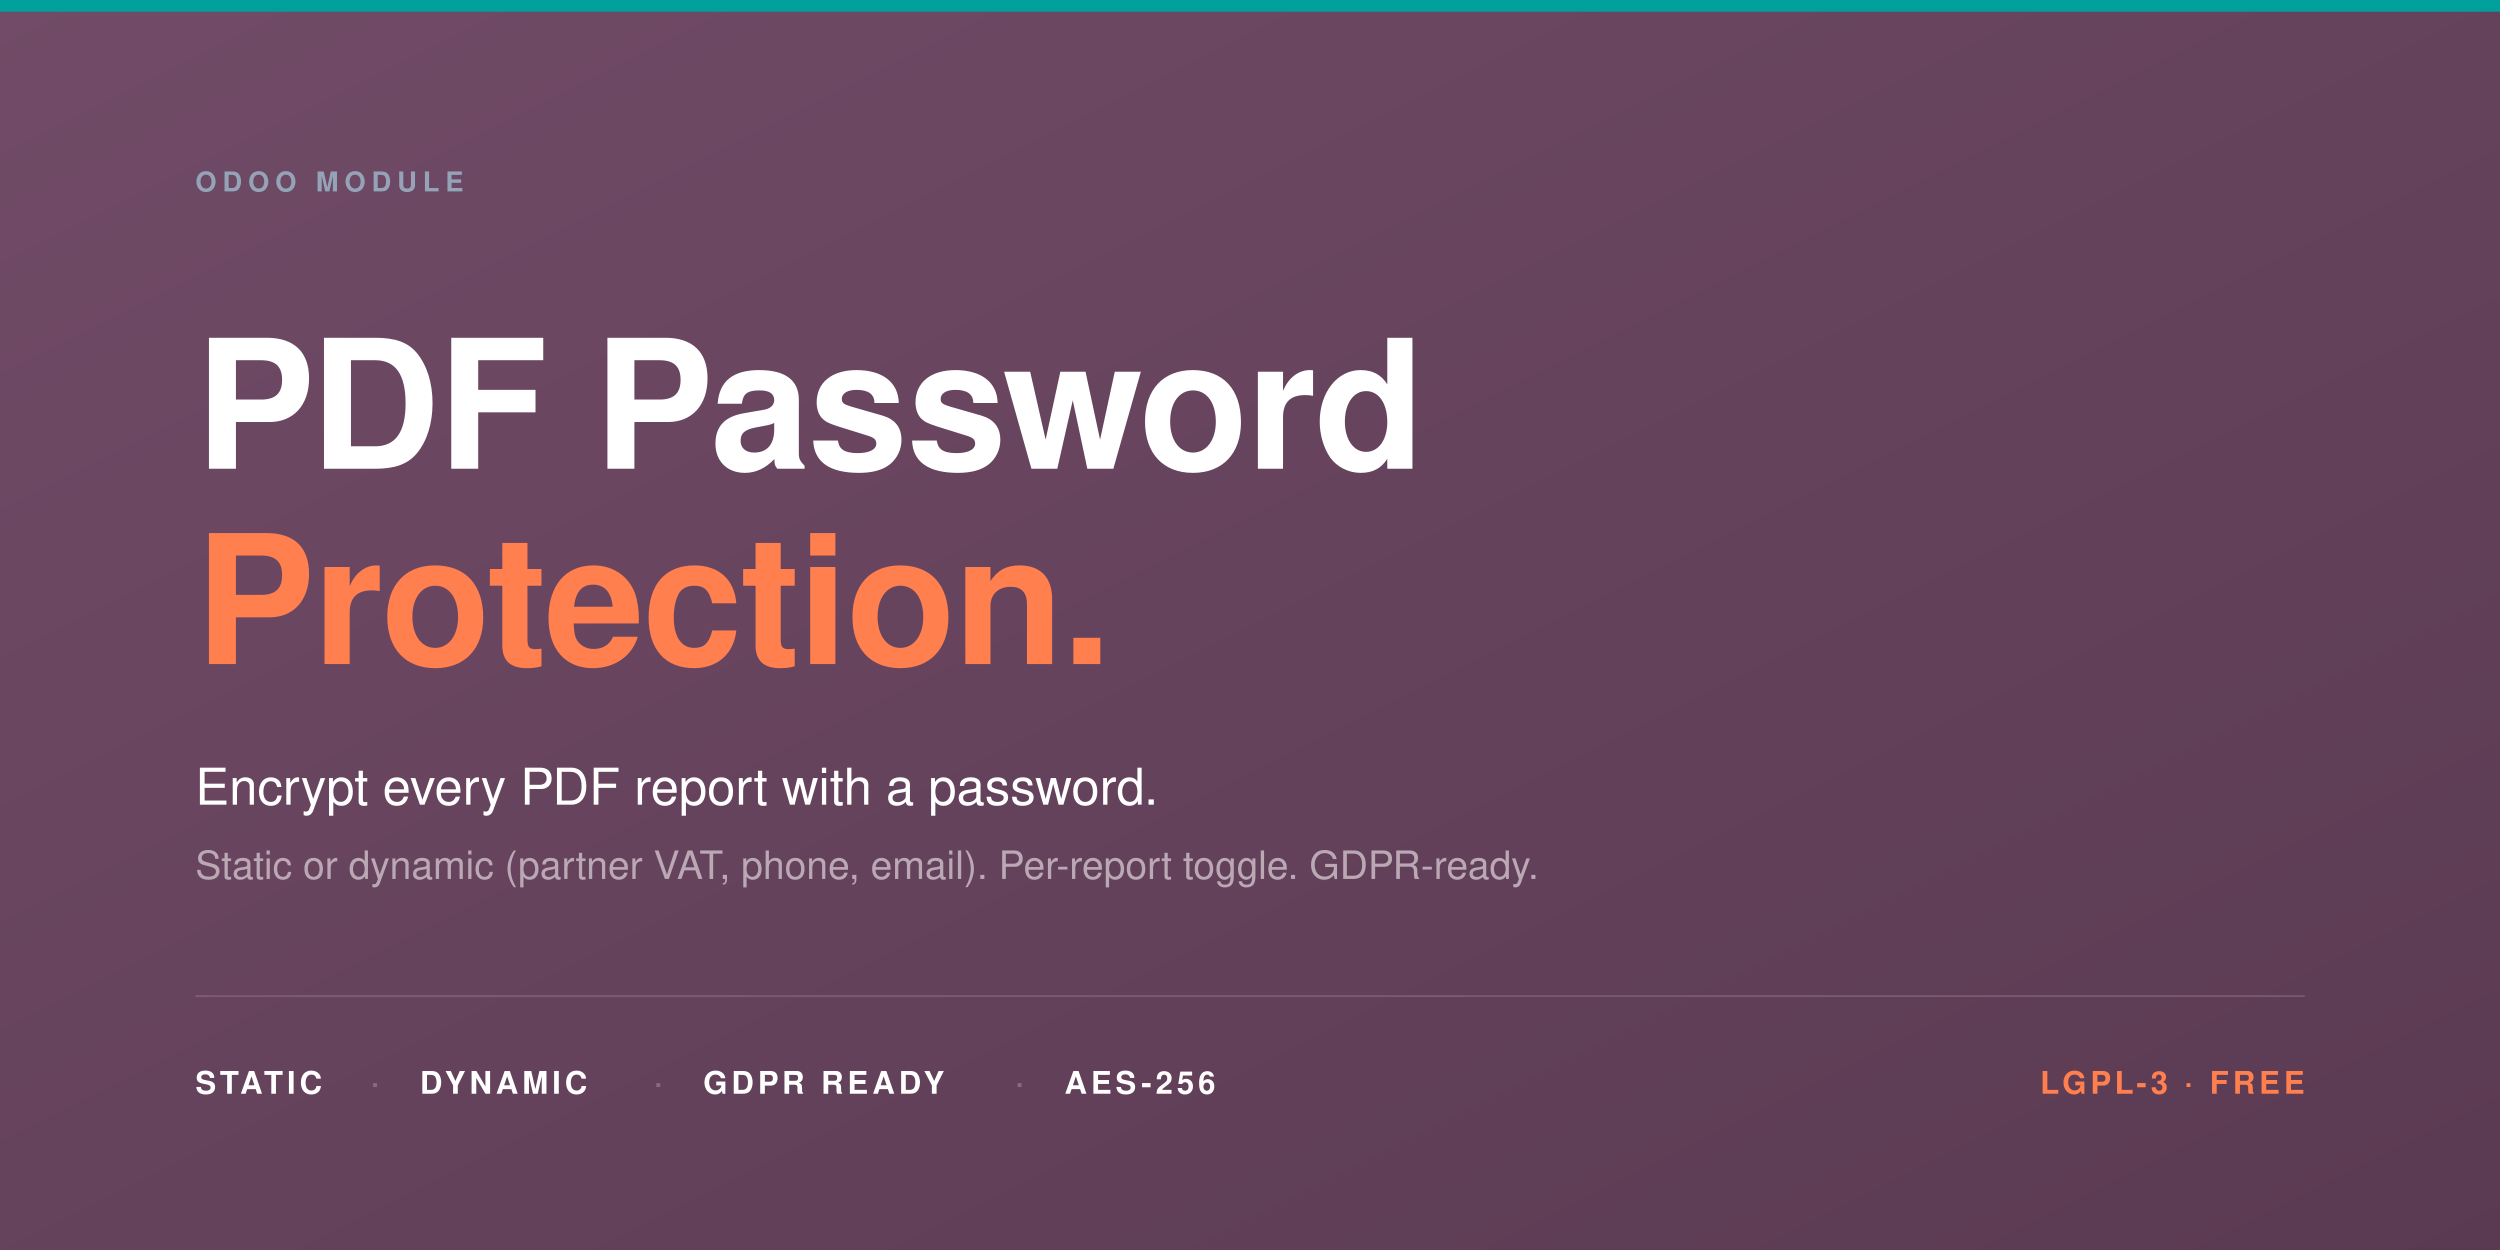
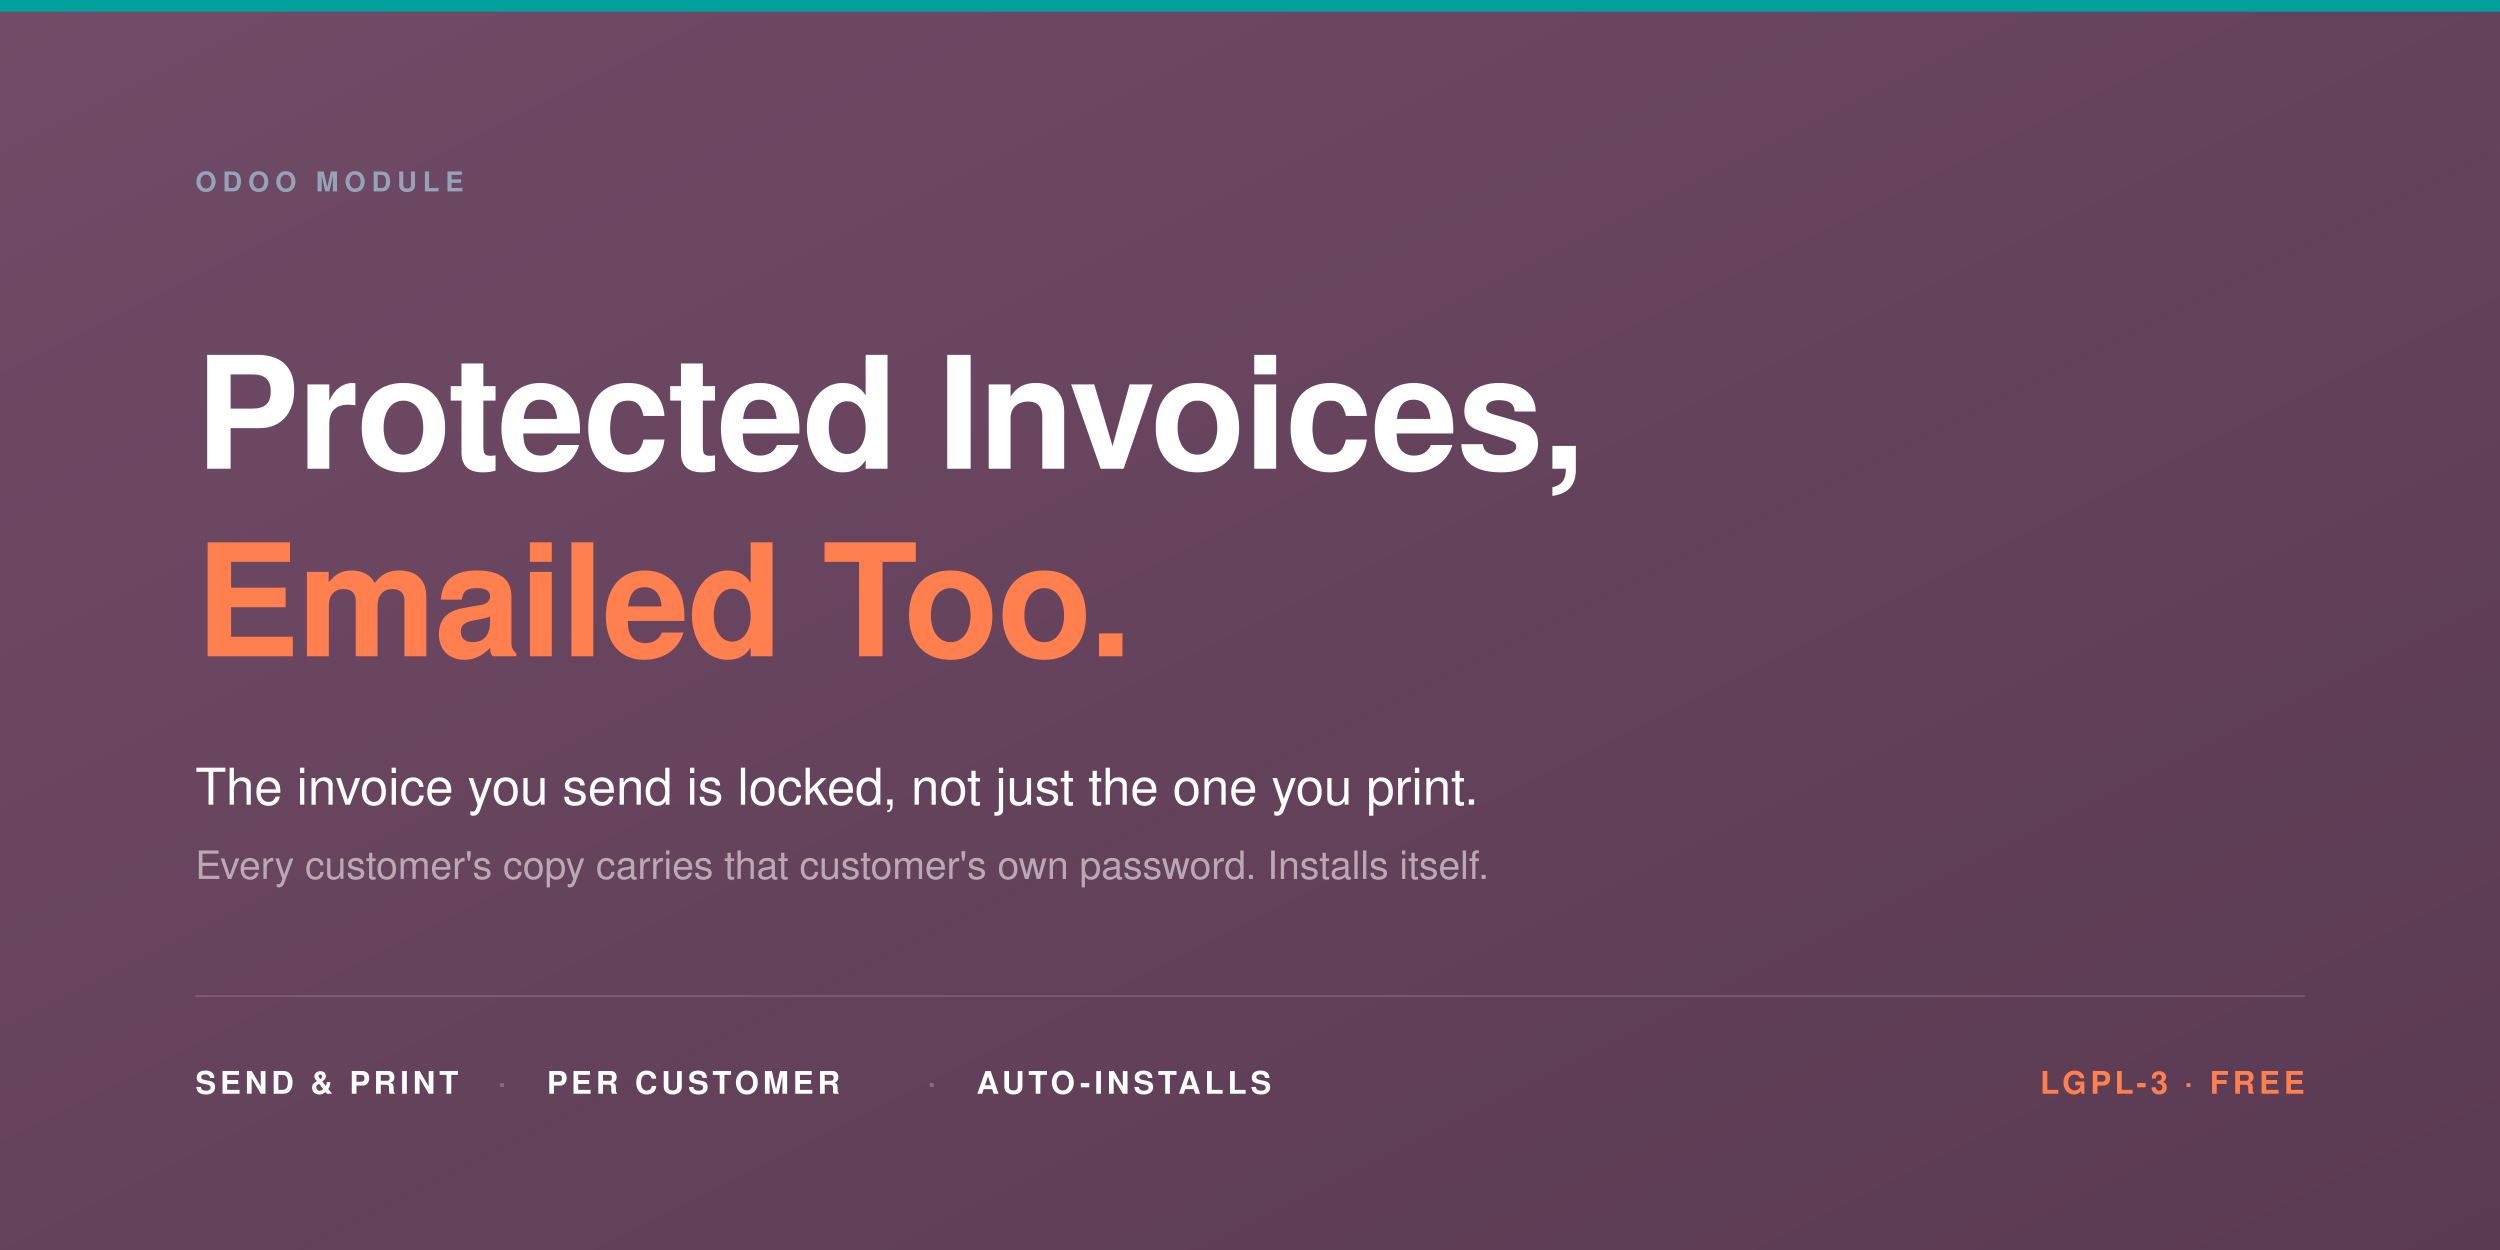
<svg xmlns="http://www.w3.org/2000/svg" width="1280" height="640" viewBox="0 0 1280 640" font-family="-apple-system, BlinkMacSystemFont, 'Segoe UI', Helvetica, Arial, sans-serif">
  <defs>
    <linearGradient id="bg" x1="0" y1="0" x2="1" y2="1">
      <stop offset="0%" stop-color="#714B67" />
      <stop offset="100%" stop-color="#5A3A52" />
    </linearGradient>
  </defs>
  <rect x="0" y="0" width="1280" height="640" fill="url(#bg)" />
  <rect x="0" y="0" width="1280" height="6" fill="#00A09D" />
  <text x="100" y="98" fill="#94A3B8" font-size="14" font-weight="700" letter-spacing="3">ODOO MODULE</text>
-   <text x="100" y="240" fill="#FFFFFF" font-size="92" font-weight="800" letter-spacing="-1">PDF Password</text>
-   <text x="100" y="340" fill="#FF7F4F" font-size="92" font-weight="800" letter-spacing="-1">Protection.</text>
-   <text x="100" y="412" fill="#FFFFFF" font-size="26" font-weight="500">Encrypt every PDF report with a password.</text>
-   <text x="100" y="450" fill="#BBA8B5" font-size="20" font-weight="400">Static or dynamic (partner VAT, phone, email). Per-report toggle. GDPR-ready.</text>
+   <text x="100" y="240" fill="#FFFFFF" font-size="80" font-weight="800" letter-spacing="-1">Protected Invoices,</text>
+   <text x="100" y="336" fill="#FF7F4F" font-size="80" font-weight="800" letter-spacing="-1">Emailed Too.</text>
+   <text x="100" y="412" fill="#FFFFFF" font-size="26" font-weight="500">The invoice you send is locked, not just the one you print.</text>
+   <text x="100" y="450" fill="#BBA8B5" font-size="20" font-weight="400">Every customer's copy carries that customer's own password. Installs itself.</text>
  <line x1="100" y1="510" x2="1180" y2="510" stroke="#8A6A80" stroke-width="1" opacity="0.6" />
  <g font-size="16" font-weight="700" letter-spacing="2">
-     <text x="100" y="560" fill="#FFFFFF">STATIC</text>
-     <text x="190" y="560" fill="#8A6A80">·</text>
-     <text x="215" y="560" fill="#FFFFFF">DYNAMIC</text>
-     <text x="335" y="560" fill="#8A6A80">·</text>
-     <text x="360" y="560" fill="#FFFFFF">GDPR READY</text>
-     <text x="520" y="560" fill="#8A6A80">·</text>
-     <text x="545" y="560" fill="#FFFFFF">AES-256</text>
+     <text x="100" y="560" fill="#FFFFFF">SEND &amp; PRINT</text>
+     <text x="255" y="560" fill="#8A6A80">·</text>
+     <text x="280" y="560" fill="#FFFFFF">PER CUSTOMER</text>
+     <text x="475" y="560" fill="#8A6A80">·</text>
+     <text x="500" y="560" fill="#FFFFFF">AUTO-INSTALLS</text>
  </g>
  <g font-size="16" font-weight="700" letter-spacing="2">
    <text x="1180" y="560" fill="#FF7F4F" text-anchor="end">LGPL-3 · FREE</text>
  </g>
</svg>
